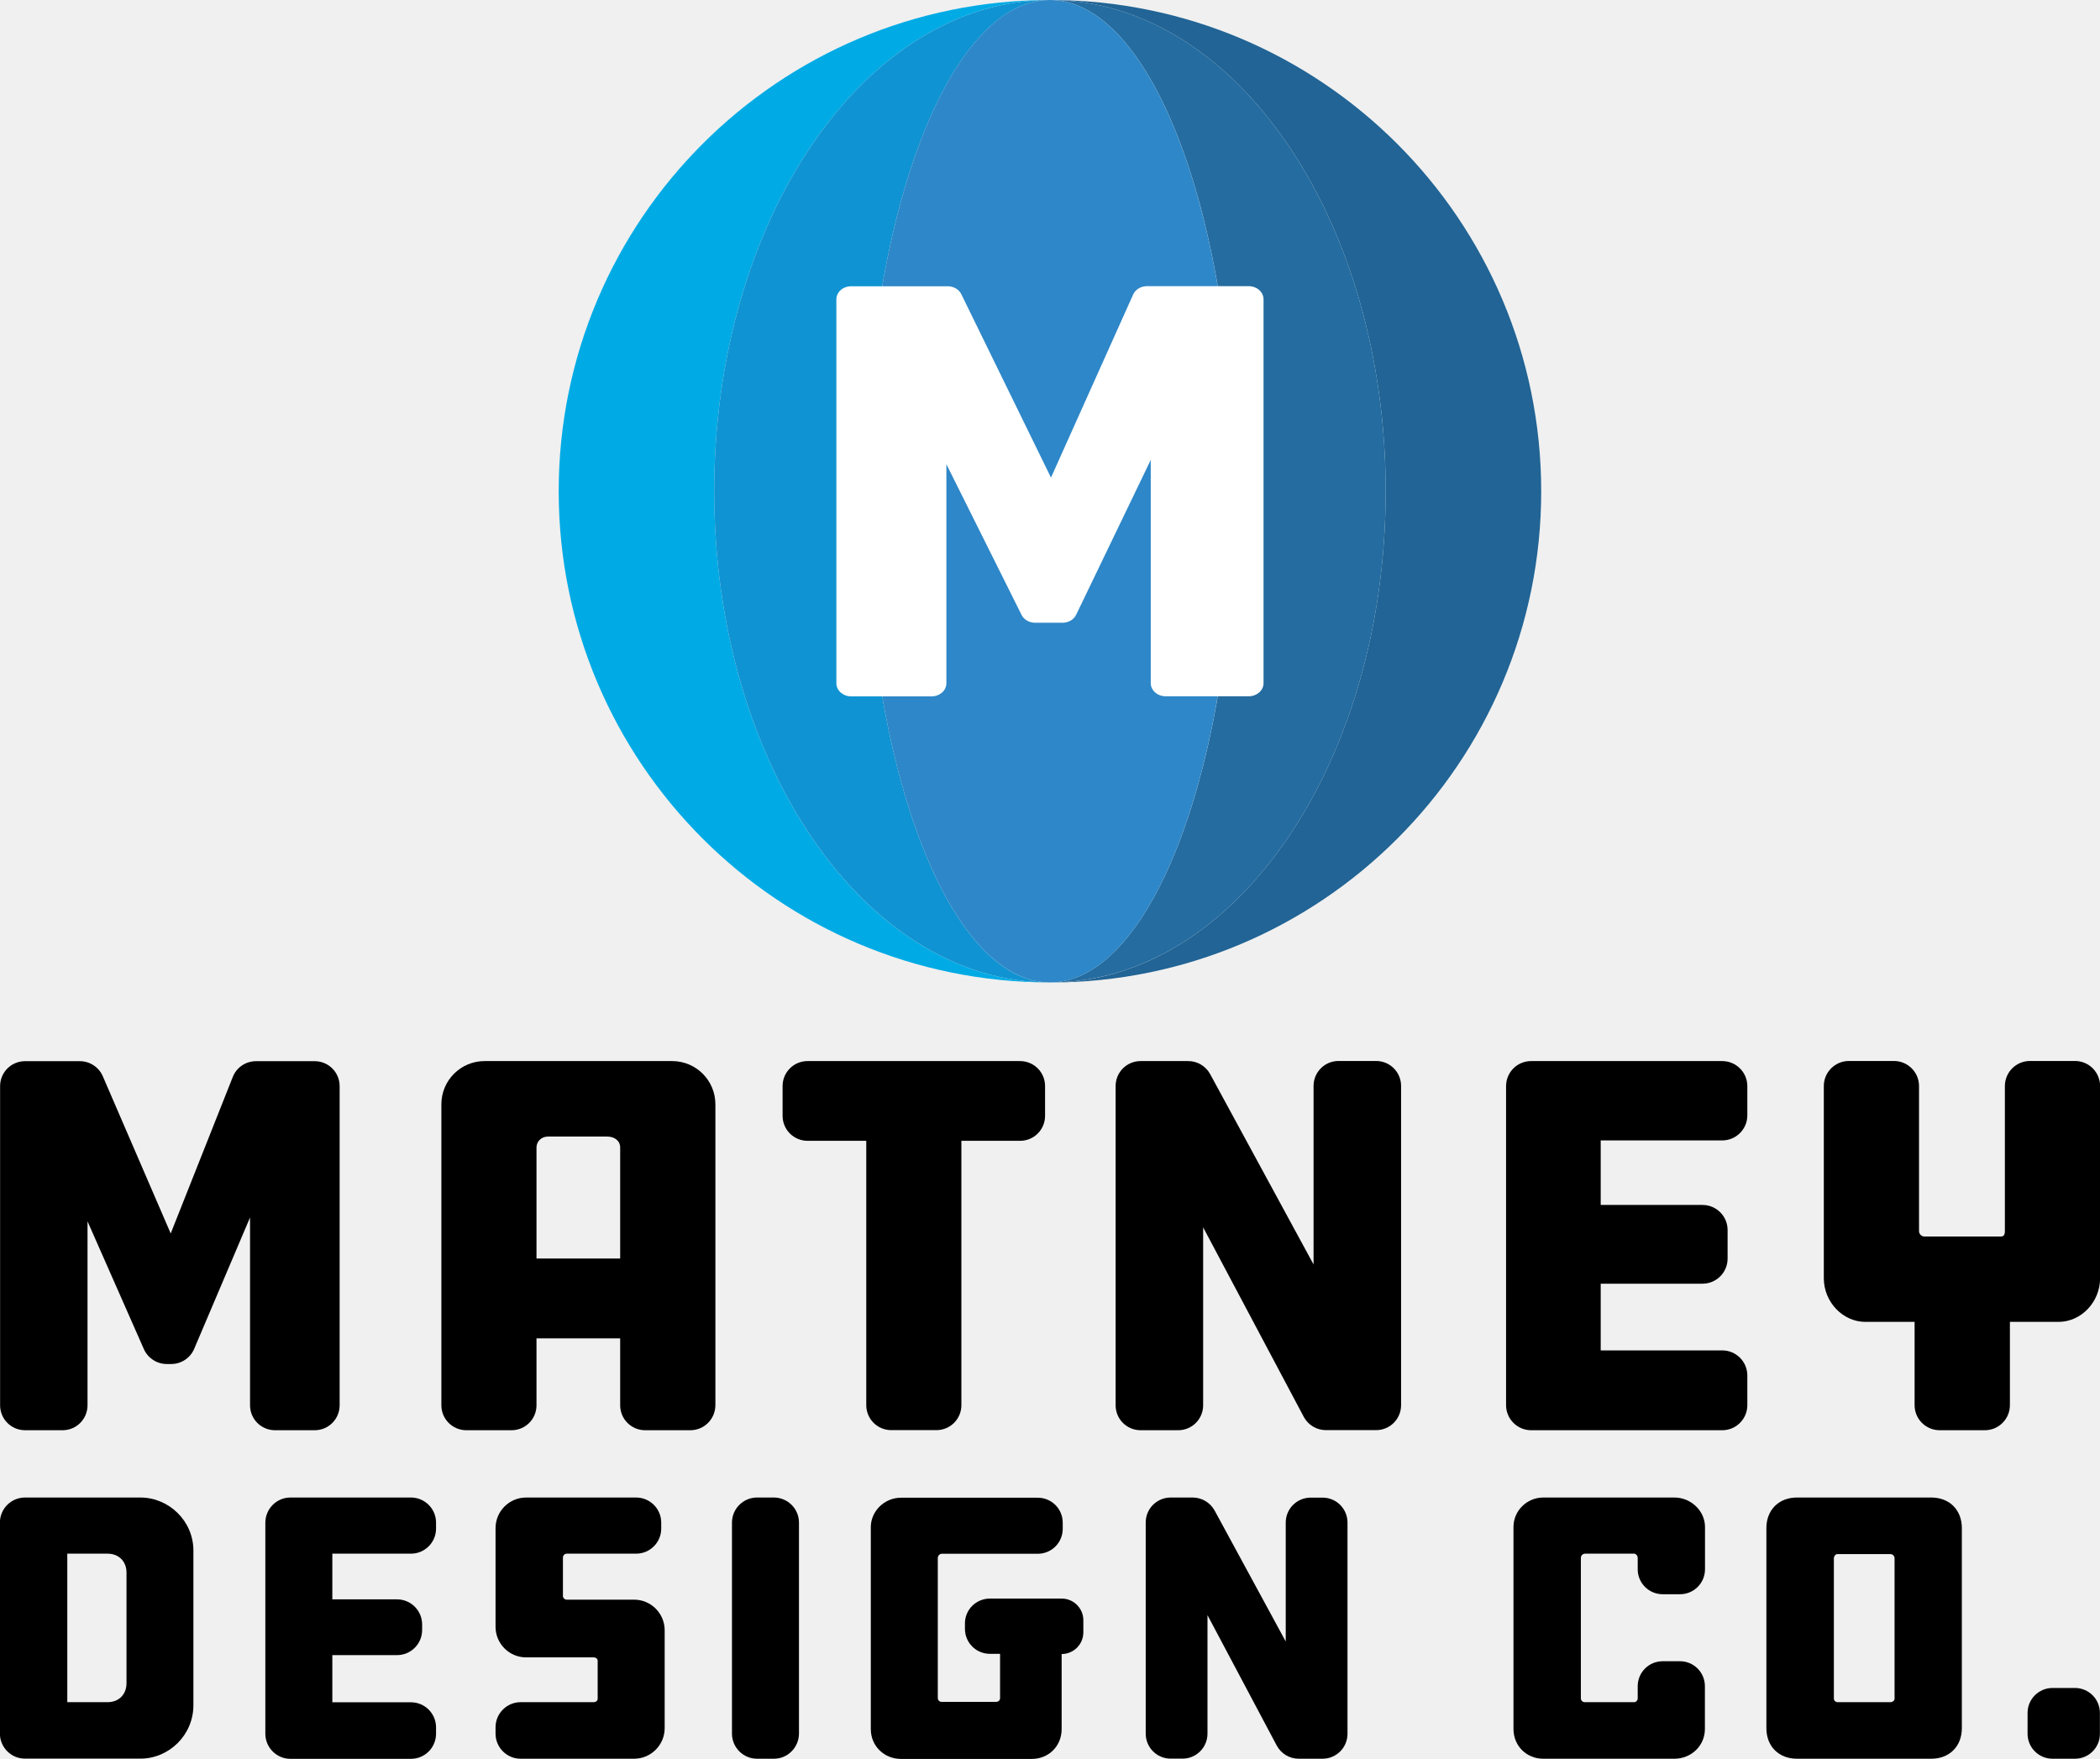
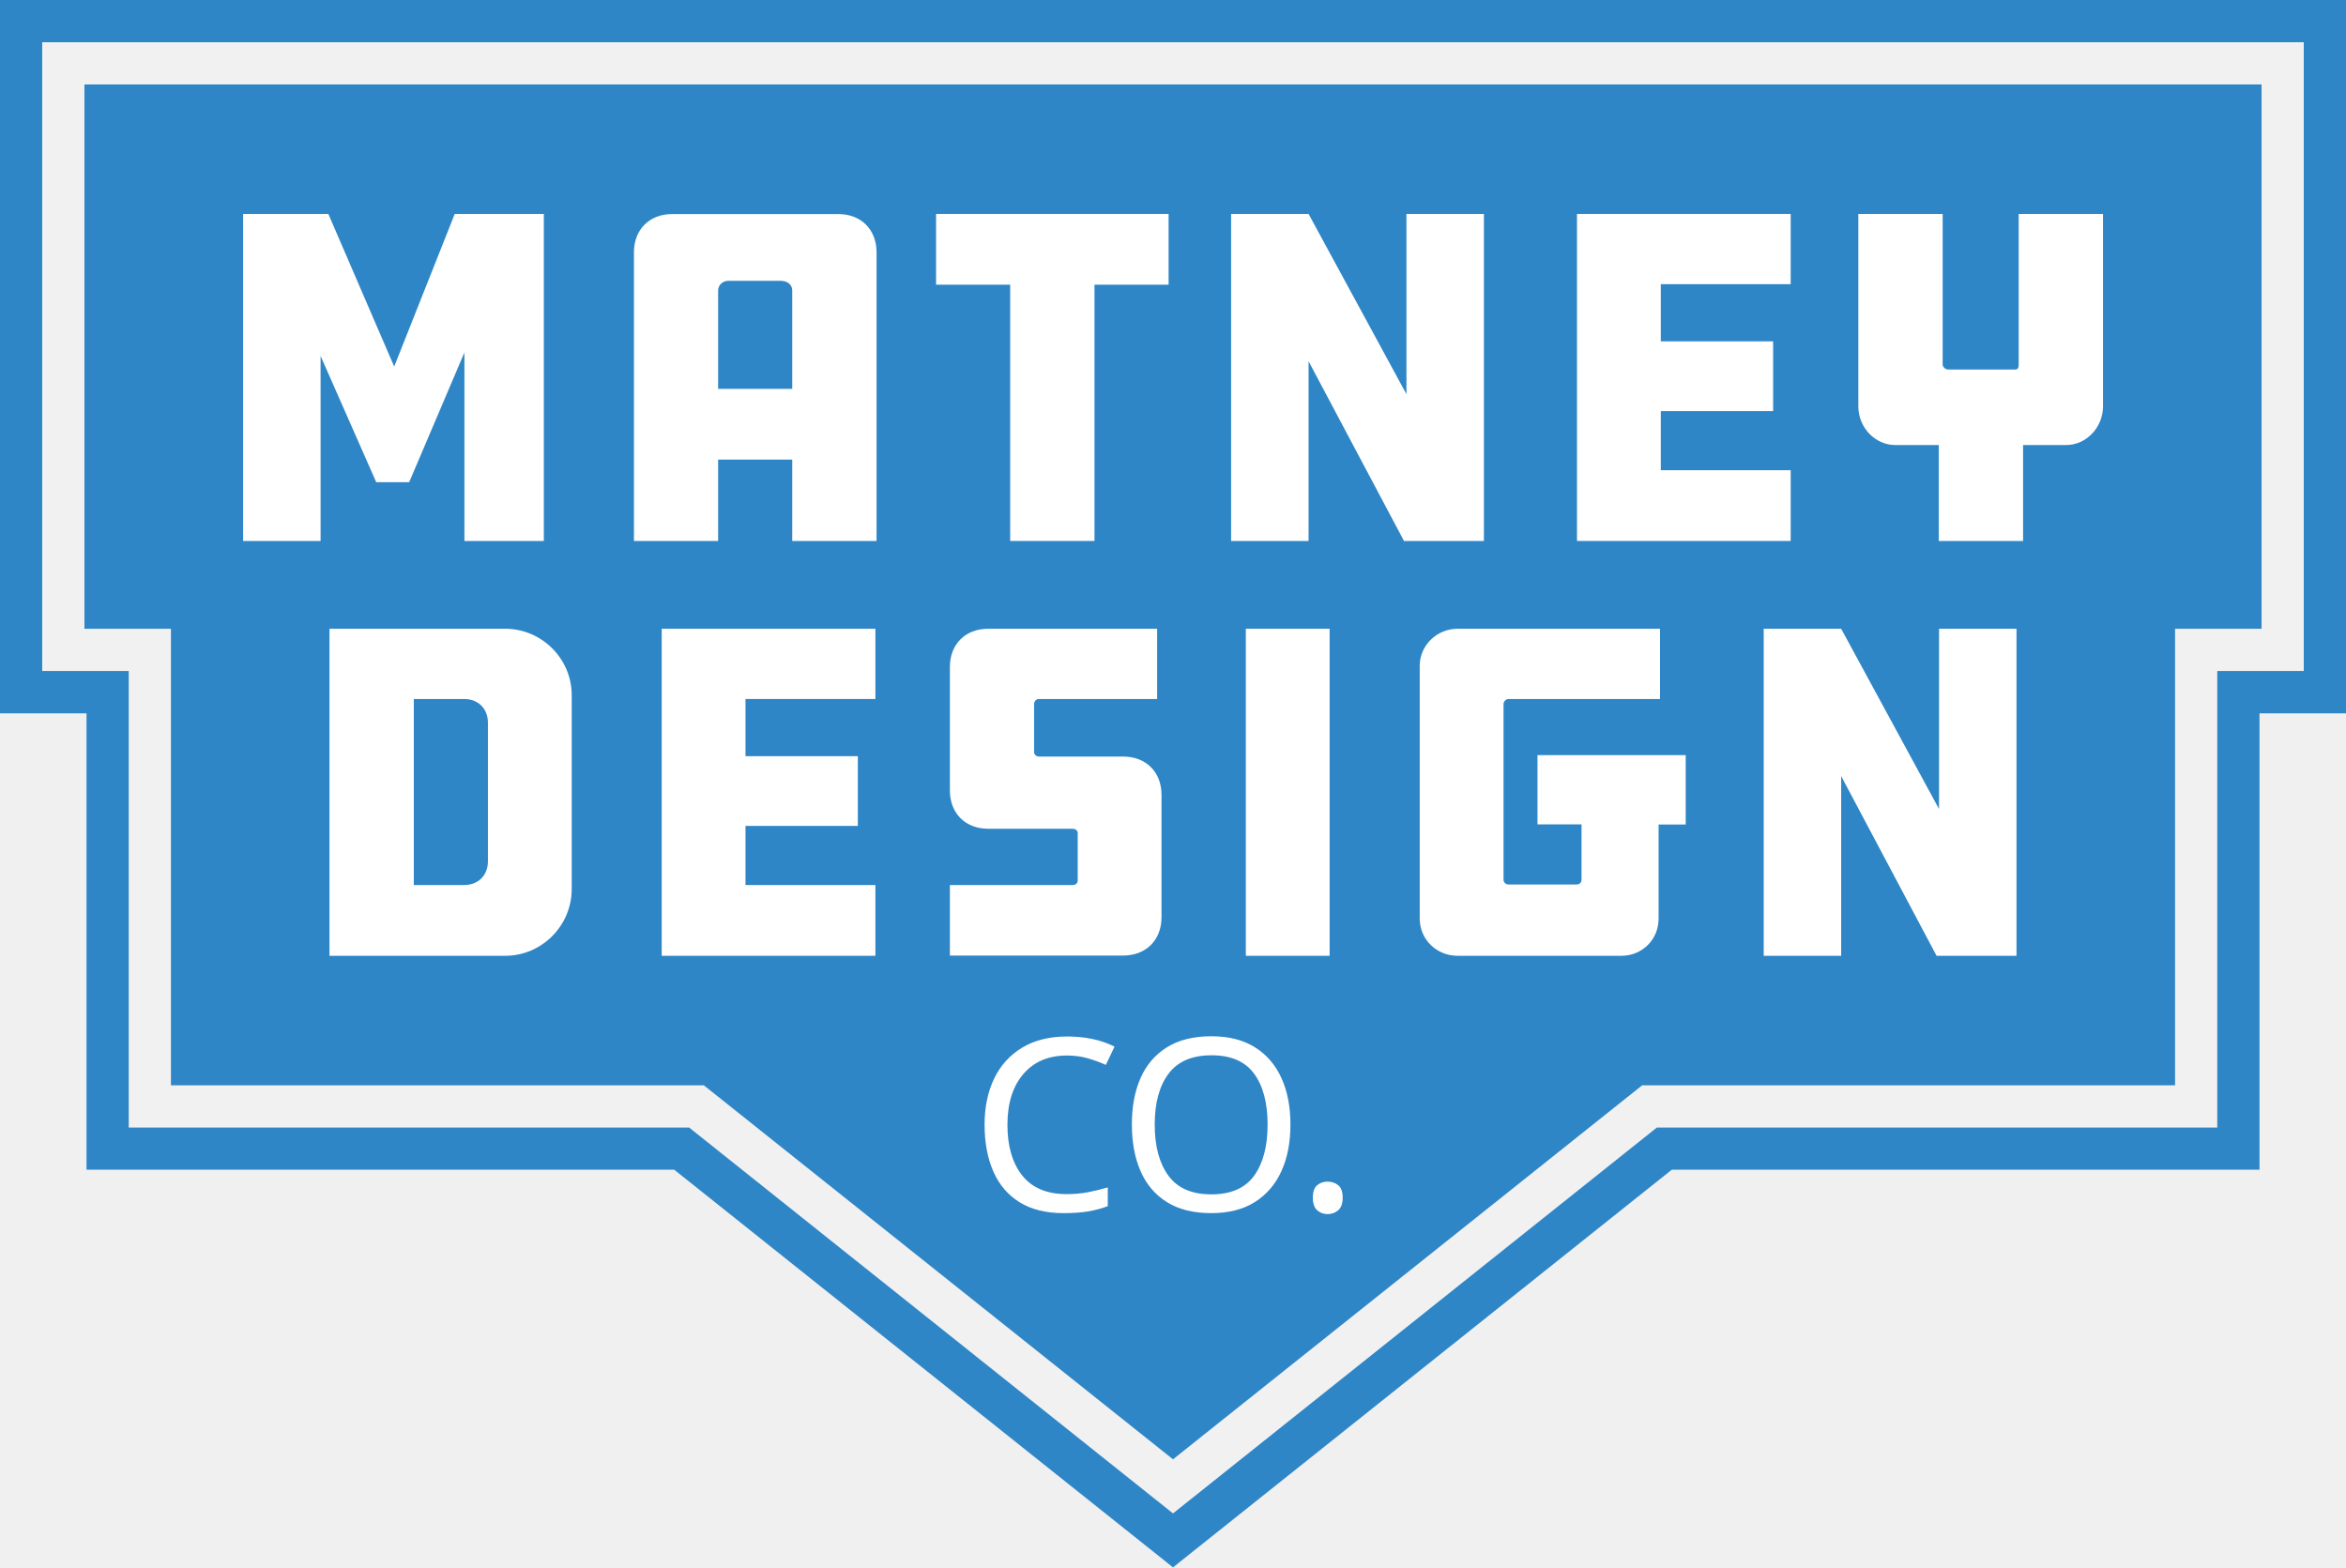
- <svg xmlns="http://www.w3.org/2000/svg" version="1.1" id="Layer_1" x="0px" y="0px" viewBox="0 0 2128.2 1782.3" style="enable-background:new 0 0 2128.2 1782.3;" xml:space="preserve">
+ <svg xmlns="http://www.w3.org/2000/svg" version="1.1" id="Layer_1" x="0px" y="0px" viewBox="0 0 1817 1214" style="enable-background:new 0 0 1817 1214;" xml:space="preserve">
  <style type="text/css">
- 	.st0{fill:#00ABE5;}
- 	.st1{fill:#216495;}
- 	.st2{fill:#1093D2;}
- 	.st3{fill:#256CA0;}
- 	.st4{fill:#2E87C8;}
- 	.st5{fill:#FFFFFF;}
+ 	.st0{fill:#F1F1F2;}
+ 	.st1{fill:#2E86C7;}
+ 	.st2{fill:#FFFFFF;}
+ 	.st3{font-family:'DDCHardware-Regular';}
+ 	.st4{font-size:186.397px;}
</style>
  <g>
+     <polygon points="1048.5,65.4 768.5,65.4 65.4,65.4 65.4,487 132.4,487 132.4,840.6 545.1,840.6 908.5,1130.3 1271.9,840.6    1684.6,840.6 1684.6,487 1751.6,487 1751.6,65.4  " />
+     <polygon class="st0" points="533.7,873.3 99.7,873.3 99.7,519.7 32.7,519.7 32.7,32.7 1784.3,32.7 1784.3,519.7 1717.3,519.7    1717.3,873.3 1283.3,873.3 908.5,1172.2  " />
+     <polygon class="st1" points="522.2,906 67,906 67,552.5 0,552.5 0,0 1817,0 1817,552.5 1750,552.5 1750,906 1294.8,906 908.5,1214     " />
+     <polygon class="st0" points="533.7,873.3 99.7,873.3 99.7,519.7 32.7,519.7 32.7,32.7 1784.3,32.7 1784.3,519.7 1717.3,519.7    1717.3,873.3 1283.3,873.3 908.5,1172.2  " />
+     <polygon class="st1" points="1048.5,65.4 768.5,65.4 65.4,65.4 65.4,487 132.4,487 132.4,840.6 545.1,840.6 908.5,1130.3    1271.9,840.6 1684.6,840.6 1684.6,487 1751.6,487 1751.6,65.4  " />
    <g>
      <g>
-         <path class="st0" d="M723.8,497.8C723.8,222.9,876.2,0,1064.1,0C789.1,0,566.2,222.9,566.2,497.8s222.9,497.8,497.8,497.8     C876.2,995.7,723.8,772.8,723.8,497.8z" />
-         <path class="st1" d="M1064.1,0c187.9,0,340.2,222.9,340.2,497.8S1252,995.7,1064.1,995.7c274.9,0,497.8-222.9,497.8-497.8     S1339,0,1064.1,0z" />
-         <path class="st2" d="M877,497.8C877,222.9,960.8,0,1064.1,0l0,0C876.2,0,723.8,222.9,723.8,497.8s152.3,497.8,340.2,497.8l0,0     C960.8,995.7,877,772.8,877,497.8z" />
-         <path class="st3" d="M1404.3,497.8C1404.3,222.9,1252,0,1064.1,0c103.3,0,187.1,222.9,187.1,497.8s-83.7,497.8-187.1,497.8     C1252,995.7,1404.3,772.8,1404.3,497.8z" />
-         <path class="st4" d="M1251.1,497.8c0-274.9-83.7-497.8-187.1-497.8c0,0,0,0,0,0C960.8,0,877,222.9,877,497.8     s83.7,497.8,187.1,497.8c0,0,0,0,0,0C1167.4,995.7,1251.1,772.8,1251.1,497.8z" />
+         <path class="st2" d="M248.3,275.7V419h-60V165.7h66l51,118.2l46.9-118.2h69V419h-61.5V273l-42.8,100.5h-25.5L248.3,275.7z" />
+         <path class="st2" d="M678.9,419h-65.3v-63h-57.4v63H491V195.4c0-17.6,12-29.6,29.6-29.6h128.7c17.6,0,29.6,12,29.6,29.6V419z      M613.6,301.2V225c0-4.5-3.7-7.5-9-7.5h-40.5c-4.5,0-7.9,3.4-7.9,7.5v76.2H613.6z" />
+         <path class="st2" d="M905.1,165.7v54.8h-57.4V419h-65.3V220.5H725v-54.8H905.1z" />
+         <path class="st2" d="M1013.5,279.8V419h-60V165.7h60l75.8,139.6V165.7h60V419h-61.9L1013.5,279.8z" />
+         <path class="st2" d="M1221.4,165.7h165.5v54.4h-100.6v44.3h87v54h-87v45.8h100.6V419h-165.5V165.7z" />
+         <path class="st2" d="M1501.6,419v-74.3h-33.8c-15.4,0-28.5-13.5-28.5-30v-149h65.3v116.7c0,1.9,2.3,3.8,4.1,3.8h52.2     c2.3,0,2.6-1.9,2.6-3.8V165.7h65.3v149c0,16.5-13.1,30-28.5,30h-33.4V419H1501.6z" />
      </g>
-       <path class="st5" d="M1065.1,484l-90.9-185.9c-2.4-4.9-7.8-8-13.8-8h-97.8c-8.3,0-15,5.9-15,13.3v389c0,7.3,6.7,13.3,15,13.3h81.5    c8.3,0,15-5.9,15-13.3V470.4l76.2,152.8c2.4,4.8,7.8,7.9,13.8,7.9h27.7c6,0,11.5-3.2,13.8-8.1l75.6-156.9v226.2    c0,7.3,6.7,13.3,15,13.3h84.3c8.3,0,15-5.9,15-13.3v-389c0-7.3-6.7-13.3-15-13.3h-103.1c-6.2,0-11.7,3.3-14,8.4L1065.1,484z" />
+       <g>
+         <path class="st2" d="M391.4,487c27.8,0,51.4,22.9,51.4,51.4v150.1c0,28.9-23.6,51.8-51.4,51.8H255.2V487H391.4z M377.9,559.8     c0-10.9-7.5-18.4-18.4-18.4h-39v144.1h39c10.9,0,18.4-7.5,18.4-18.4V559.8z" />
+         <path class="st2" d="M512.5,487H678v54.4H577.4v44.3h87v54h-87v45.8H678v54.8H512.5V487z" />
+         <path class="st2" d="M735.7,685.5h94.9c2.6,0,4.1-1.5,4.1-3.4v-36.8c0-1.9-1.5-3.4-4.1-3.4h-65.3c-17.6,0-29.6-12-29.6-29.6     v-95.7c0-17.6,12-29.6,29.6-29.6h130.9v54.4h-91.5c-2.3,0-3.8,1.9-3.8,4.1v37.1c0,1.5,1.5,3.4,3.8,3.4h65.3     c17.6,0,29.6,12,29.6,29.6v94.9c0,17.6-12,29.6-29.6,29.6H735.7V685.5z" />
+         <path class="st2" d="M1029.8,740.3h-64.9V487h64.9V740.3z" />
+         <path class="st2" d="M1190.8,584.9h114.8v53.7h-21v72.8c0,16.5-12.8,28.9-28.9,28.9h-126.8c-16.1,0-29.3-12.4-29.3-28.9V515.5     c0-15.4,13.1-28.5,29.3-28.5h156.8v54.4h-117.4c-1.9,0-3.8,1.9-3.8,4.1v135.8c0,2.3,1.9,3.8,3.8,3.8h52.5c2.6,0,4.1-1.5,4.1-3.8     v-42.8h-34.1V584.9z" />
+         <path class="st2" d="M1426,601.1v139.2h-60V487h60l75.8,139.6V487h60v253.3h-61.9L1426,601.1z" />
+       </g>
    </g>
-     <g>
-       <path d="M142.3,1517.6c29,0,53.7,23.9,53.7,53.7v156.8c0,30.2-24.7,54.1-53.7,54.1h-117c-14,0-25.4-11.4-25.4-25.4V1543    c0-14,11.4-25.4,25.4-25.4H142.3z M128.2,1593.7c0-11.4-7.8-19.2-19.2-19.2H68.2V1725H109c11.4,0,19.2-7.8,19.2-19.2V1593.7z" />
-       <path d="M294.3,1517.6h122.2c14,0,25.4,11.4,25.4,25.4v6.1c0,14-11.4,25.4-25.4,25.4h-79.7v46.3h65.6c14,0,25.4,11.4,25.4,25.4    v5.7c0,14-11.4,25.4-25.4,25.4h-65.6v47.8h79.7c14,0,25.4,11.4,25.4,25.4v6.5c0,14-11.4,25.4-25.4,25.4H294.3    c-14,0-25.4-11.4-25.4-25.4V1543C269,1529,280.3,1517.6,294.3,1517.6z" />
-       <path d="M502.2,1750.4c0-14,11.4-25.4,25.4-25.4h73.8c2.7,0,4.3-1.6,4.3-3.5v-38.4c0-2-1.6-3.5-4.3-3.5h-68.2    c-17.1,0-31-13.9-31-31v-100c0-17.1,13.9-31,31-31h111.5c14,0,25.4,11.4,25.4,25.4v6.1c0,14-11.4,25.4-25.4,25.4h-70.3    c-2.2,0-3.9,1.8-3.9,3.9v39.2c0,1.6,1.6,3.5,3.9,3.5h68.2c17.1,0,31,13.9,31,31v99.2c0,17.1-13.9,31-31,31h-115    c-14,0-25.4-11.4-25.4-25.4V1750.4z" />
-       <path d="M784.3,1782.3h-17.1c-14,0-25.4-11.4-25.4-25.4V1543c0-14,11.4-25.4,25.4-25.4h17.1c14,0,25.4,11.4,25.4,25.4v213.9    C809.6,1770.9,798.3,1782.3,784.3,1782.3z" />
-       <path d="M1003.2,1620h72.7c12.1,0,22,9.8,22,22v12.2c0,12.1-9.8,22-22,22l0,0v76.1c0,17.3-13.3,30.2-30.2,30.2H913.1    c-16.9,0-30.6-12.9-30.6-30.2v-204.7c0-16.1,13.7-29.8,30.6-29.8h138.6c14,0,25.3,11.3,25.3,25.3v6.2c0,14-11.3,25.3-25.3,25.3    h-97.4c-2,0-3.9,2-3.9,4.3v141.9c0,2.4,2,3.9,3.9,3.9h54.9c2.7,0,4.3-1.6,4.3-3.9V1676h-10.3c-14,0-25.3-11.3-25.3-25.3v-5.4    C977.8,1631.3,989.2,1620,1003.2,1620z" />
-       <path d="M1223.7,1636.8v120.1c0,14-11.3,25.3-25.3,25.3h-12c-14,0-25.3-11.3-25.3-25.3v-214c0-14,11.3-25.3,25.3-25.3h22.3    c9.3,0,17.8,5.1,22.3,13.3l72,132.6V1543c0-14,11.3-25.3,25.3-25.3h12c14,0,25.3,11.3,25.3,25.3v214c0,14-11.3,25.3-25.3,25.3    h-24.1c-9.4,0-18-5.2-22.4-13.5L1223.7,1636.8z" />
-       <path d="M1702.5,1683.5c14,0,25.3,11.3,25.3,25.3v43.3c0,17.3-14.1,30.2-31,30.2H1564c-16.9,0-30.2-12.9-30.2-30.2v-204.7    c0-16.1,13.3-29.8,30.2-29.8h132.9c16.9,0,31,13.7,31,29.8v42.9c0,14-11.3,25.3-25.3,25.3H1685c-14,0-25.3-11.3-25.3-25.3v-11.5    c0-2.4-2-4.3-3.5-4.3h-49.8c-2.4,0-4.3,1.9-4.3,4.3v142.3c0,2.2,1.8,3.9,3.9,3.9h50.2c1.6,0,3.5-1.6,3.5-3.9v-12.3    c0-14,11.3-25.3,25.3-25.3H1702.5z" />
-       <path d="M1957.2,1517.6c18.4,0,31,12.5,31,31v202.7c0,18.4-12.5,31-31,31h-136.1c-18.4,0-31-12.5-31-31v-202.7    c0-18.4,12.6-31,31-31H1957.2z M1920,1579.2c0-2.4-2-4.3-4.3-4.3h-53.7c-1.6,0-3.5,2-3.5,4.3v142.3c0,2,2,3.5,3.5,3.5h53.7    c2.4,0,4.3-1.6,4.3-3.5V1579.2z" />
-       <path d="M2102.8,1782.3h-22.7c-14,0-25.3-11.3-25.3-25.3v-21.1c0-14,11.3-25.3,25.3-25.3h22.7c14,0,25.3,11.3,25.3,25.3v21.1    C2128.2,1771,2116.8,1782.3,2102.8,1782.3z" />
-     </g>
-     <g>
-       <path d="M88.7,1237.7v186.4c0,14-11.3,25.3-25.3,25.3h-38c-14,0-25.3-11.3-25.3-25.3v-323.4c0-14,11.3-25.3,25.3-25.3h55.5    c10.1,0,19.3,6,23.3,15.3l68.8,159.3l62.9-158.6c3.8-9.7,13.2-16,23.6-16h59.4c14,0,25.3,11.3,25.3,25.3v323.4    c0,14-11.3,25.3-25.3,25.3h-40.2c-14,0-25.3-11.3-25.3-25.3v-190.3l-56.6,133.1c-4,9.4-13.2,15.4-23.3,15.4H169    c-10,0-19.1-5.9-23.2-15.1L88.7,1237.7z" />
-       <path d="M699.6,1449.4h-45.8c-14,0-25.3-11.3-25.3-25.3v-67.8h-84.8v67.8c0,14-11.3,25.3-25.3,25.3h-45.8    c-14,0-25.3-11.3-25.3-25.3v-305c0-24.2,19.6-43.8,43.8-43.8h190.1c24.2,0,43.8,19.6,43.8,43.8v305    C724.9,1438.1,713.6,1449.4,699.6,1449.4z M628.5,1275.4v-112.5c0-6.7-5.5-11.1-13.3-11.1h-59.9c-6.7,0-11.6,5-11.6,11.1v112.5    H628.5z" />
-       <path d="M1059.1,1100.6v30.2c0,14-11.3,25.3-25.3,25.3h-59.5v267.9c0,14-11.3,25.3-25.3,25.3h-45.8c-14,0-25.3-11.3-25.3-25.3    v-267.9h-59.5c-14,0-25.3-11.3-25.3-25.3v-30.2c0-14,11.3-25.3,25.3-25.3h215.3C1047.8,1075.3,1059.1,1086.6,1059.1,1100.6z" />
-       <path d="M1219.3,1243.8v180.3c0,14-11.3,25.3-25.3,25.3h-38.1c-14,0-25.3-11.3-25.3-25.3v-323.5c0-14,11.3-25.3,25.3-25.3h48.3    c9.3,0,17.8,5.1,22.2,13.2l104.8,192.9v-180.9c0-14,11.3-25.3,25.3-25.3h38.1c14,0,25.3,11.3,25.3,25.3v323.5    c0,14-11.3,25.3-25.3,25.3h-50.9c-9.4,0-18-5.2-22.4-13.4L1219.3,1243.8z" />
-       <path d="M1551.7,1075.3h193.7c14,0,25.4,11.4,25.4,25.4v29.6c0,14-11.4,25.4-25.4,25.4h-123.2v65.4h103.2    c14,0,25.4,11.4,25.4,25.4v29c0,14-11.4,25.4-25.4,25.4h-103.2v67.6h123.2c14,0,25.4,11.4,25.4,25.4v30.1    c0,14-11.4,25.4-25.4,25.4h-193.7c-14,0-25.4-11.4-25.4-25.4v-323.3C1526.3,1086.6,1537.6,1075.3,1551.7,1075.3z" />
-       <path d="M1940.3,1424v-84.4h-49.9c-22.7,0-42.1-20-42.1-44.3v-194.7c0-14,11.4-25.4,25.4-25.4h45.7c14,0,25.4,11.4,25.4,25.4v147    c0,3,2.5,5.5,5.5,5.5h77.6c3.3,0,3.9-2.8,3.9-5.5v-147c0-14,11.4-25.4,25.4-25.4h45.7c14,0,25.4,11.4,25.4,25.4v194.7    c0,24.4-19.4,44.3-42.1,44.3h-49.3v84.4c0,14-11.4,25.4-25.4,25.4h-45.7C1951.6,1449.4,1940.3,1438,1940.3,1424z" />
-     </g>
+     <text transform="matrix(1 0 0 1 751.1903 937.7625)" class="st2 st3 st4">CO.</text>
  </g>
</svg>
